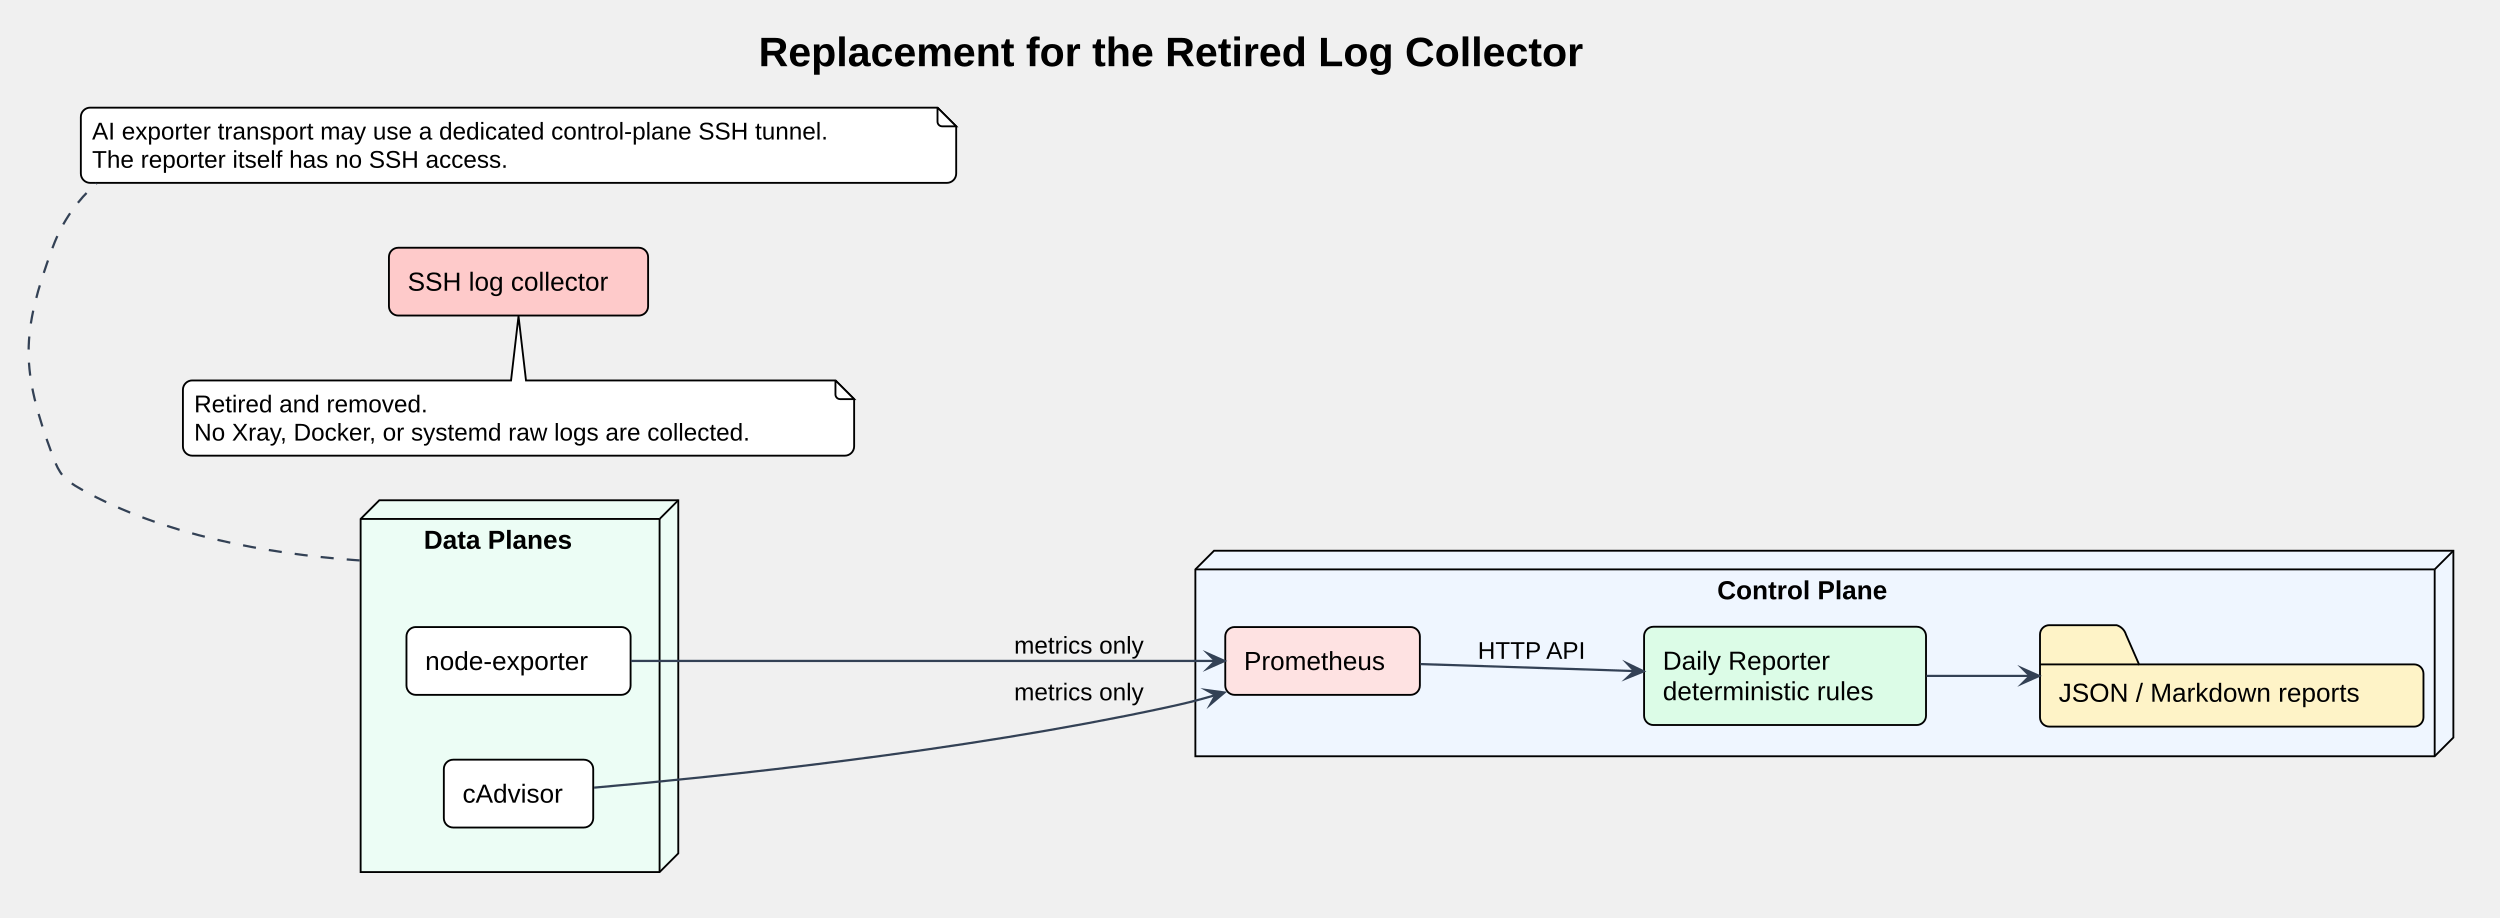
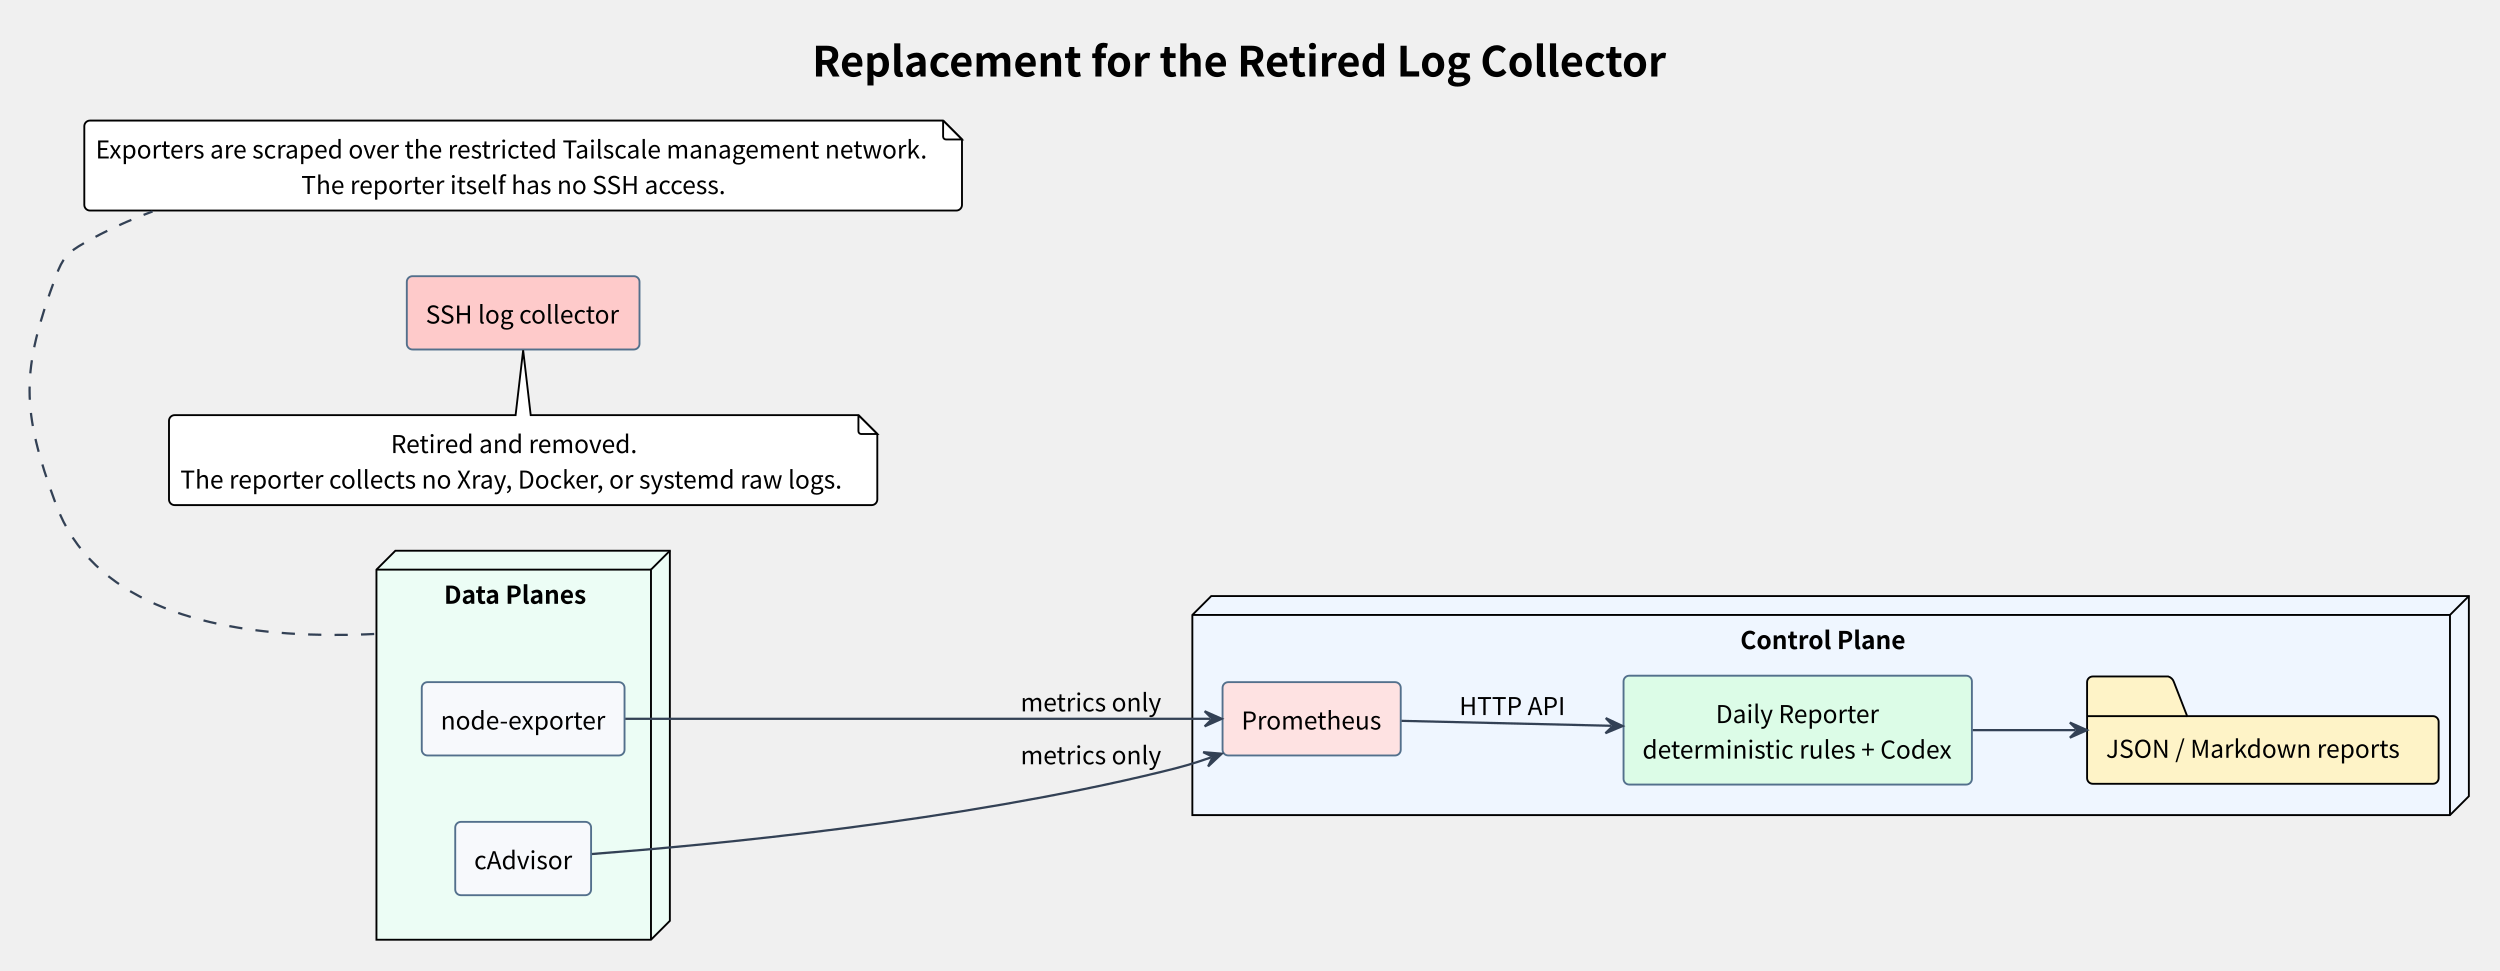
- <svg xmlns="http://www.w3.org/2000/svg" contentStyleType="text/css" data-diagram-type="DESCRIPTION" height="491px" preserveAspectRatio="none" style="width:1338px;height:491px;background:#FFFFFF;" version="1.1" viewBox="0 0 1338 491" width="1338px" zoomAndPan="magnify">
+ <svg xmlns="http://www.w3.org/2000/svg" contentStyleType="text/css" data-diagram-type="DESCRIPTION" height="514px" preserveAspectRatio="none" style="width:1324px;height:514px;background:#FFFFFF;" version="1.1" viewBox="0 0 1324 514" width="1324px" zoomAndPan="magnify">
  <defs />
  <g>
-     <g class="title" data-source-line="11">
-       <text fill="#000000" font-family="Arial" font-size="22" font-weight="700" lengthAdjust="spacing" textLength="524.015" x="406.013" y="35.421">Replacement for the Retired Log Collector</text>
+     <g class="title" data-source-line="4">
+       <text fill="#000000" font-family="Noto Sans CJK SC" font-size="22" font-weight="bold" lengthAdjust="spacing" textLength="455.226" x="430.142" y="40.52">Replacement for the Retired Log Collector</text>
    </g>
-     <g class="cluster" data-qualified-name="nodes" data-source-line="13" id="ent0001">
-       <polygon fill="#ECFDF5" points="193.01,277.739,203.01,267.739,363.01,267.739,363.01,456.739,353.01,466.739,193.01,466.739,193.01,277.739" style="stroke:#000000;stroke-width:1;stroke-linejoin:miter;stroke-miterlimit:10;" />
-       <line style="stroke:#000000;stroke-width:1;" x1="353.01" x2="363.01" y1="277.739" y2="267.739" />
-       <line style="stroke:#000000;stroke-width:1;" x1="193.01" x2="353.01" y1="277.739" y2="277.739" />
-       <line style="stroke:#000000;stroke-width:1;" x1="353.01" x2="353.01" y1="277.739" y2="466.739" />
-       <text fill="#000000" font-family="Arial" font-size="14" font-weight="700" lengthAdjust="spacing" textLength="94.384" x="226.818" y="293.735">Data Planes</text>
+     <g class="cluster" data-entity="nodes" data-source-line="6" data-uid="ent0002" id="cluster_nodes">
+       <polygon fill="#ECFDF5" points="199.37,301.676,209.37,291.676,354.76,291.676,354.76,487.676,344.76,497.676,199.37,497.676,199.37,301.676" style="stroke:#000000;stroke-width:1;" />
+       <line style="stroke:#000000;stroke-width:1;" x1="344.76" x2="354.76" y1="301.676" y2="291.676" />
+       <line style="stroke:#000000;stroke-width:1;" x1="199.37" x2="344.76" y1="301.676" y2="301.676" />
+       <line style="stroke:#000000;stroke-width:1;" x1="344.76" x2="344.76" y1="301.676" y2="497.676" />
+       <text fill="#000000" font-family="Noto Sans CJK SC" font-size="13" font-weight="bold" lengthAdjust="spacing" textLength="75.842" x="235.144" y="319.756">Data Planes</text>
    </g>
-     <g class="cluster" data-qualified-name="control" data-source-line="18" id="ent0004">
-       <polygon fill="#EFF6FF" points="639.76,304.739,649.76,294.739,1313.04,294.739,1313.04,394.739,1303.04,404.739,639.76,404.739,639.76,304.739" style="stroke:#000000;stroke-width:1;stroke-linejoin:miter;stroke-miterlimit:10;" />
-       <line style="stroke:#000000;stroke-width:1;" x1="1303.04" x2="1313.04" y1="304.739" y2="294.739" />
-       <line style="stroke:#000000;stroke-width:1;" x1="639.76" x2="1303.04" y1="304.739" y2="304.739" />
-       <line style="stroke:#000000;stroke-width:1;" x1="1303.04" x2="1303.04" y1="304.739" y2="404.739" />
-       <text fill="#000000" font-family="Arial" font-size="14" font-weight="700" lengthAdjust="spacing" textLength="106.716" x="919.042" y="320.735">Control Plane</text>
+     <g class="cluster" data-entity="control" data-source-line="11" data-uid="ent0005" id="cluster_control">
+       <polygon fill="#EFF6FF" points="631.47,325.676,641.47,315.676,1307.51,315.676,1307.51,421.676,1297.51,431.676,631.47,431.676,631.47,325.676" style="stroke:#000000;stroke-width:1;" />
+       <line style="stroke:#000000;stroke-width:1;" x1="1297.51" x2="1307.51" y1="325.676" y2="315.676" />
+       <line style="stroke:#000000;stroke-width:1;" x1="631.47" x2="1297.51" y1="325.676" y2="325.676" />
+       <line style="stroke:#000000;stroke-width:1;" x1="1297.51" x2="1297.51" y1="325.676" y2="431.676" />
+       <text fill="#000000" font-family="Noto Sans CJK SC" font-size="13" font-weight="bold" lengthAdjust="spacing" textLength="87.659" x="921.66" y="343.756">Control Plane</text>
    </g>
-     <g class="entity" data-qualified-name="nodes.nodeExporter" data-source-line="14" id="ent0002">
-       <rect fill="#FFFFFF" height="36.297" rx="5" ry="5" style="stroke:#000000;stroke-width:1;" width="119.955" x="217.54" y="335.589" />
-       <text fill="#000000" font-family="Arial" font-size="14" lengthAdjust="spacing" textLength="99.955" x="227.54" y="358.584">node-exporter</text>
+     <g class="entity" data-entity="nodeExporter" data-source-line="7" data-uid="ent0003" id="entity_nodeExporter">
+       <rect fill="#F7F9FC" height="38.824" rx="3" ry="3" style="stroke:#53708C;stroke-width:1;" width="107.386" x="223.37" y="361.266" />
+       <text fill="#000000" font-family="Noto Sans CJK SC" font-size="13" lengthAdjust="spacing" textLength="87.386" x="233.37" y="386.346">node-exporter</text>
    </g>
-     <g class="entity" data-qualified-name="nodes.cadvisor" data-source-line="15" id="ent0003">
-       <rect fill="#FFFFFF" height="36.297" rx="5" ry="5" style="stroke:#000000;stroke-width:1;" width="79.951" x="237.54" y="406.589" />
-       <text fill="#000000" font-family="Arial" font-size="14" lengthAdjust="spacing" textLength="59.951" x="247.54" y="429.584">cAdvisor</text>
+     <g class="entity" data-entity="cadvisor" data-source-line="8" data-uid="ent0004" id="entity_cadvisor">
+       <rect fill="#F7F9FC" height="38.824" rx="3" ry="3" style="stroke:#53708C;stroke-width:1;" width="71.948" x="241.09" y="435.266" />
+       <text fill="#000000" font-family="Noto Sans CJK SC" font-size="13" lengthAdjust="spacing" textLength="51.948" x="251.09" y="460.346">cAdvisor</text>
    </g>
-     <g class="entity" data-qualified-name="control.prometheus" data-source-line="19" id="ent0005">
-       <rect fill="#FEE2E2" height="36.297" rx="5" ry="5" style="stroke:#000000;stroke-width:1;" width="104.157" x="655.76" y="335.589" />
-       <text fill="#000000" font-family="Arial" font-size="14" lengthAdjust="spacing" textLength="84.157" x="665.76" y="358.584">Prometheus</text>
+     <g class="entity" data-entity="prometheus" data-source-line="12" data-uid="ent0006" id="entity_prometheus">
+       <rect fill="#FEE2E2" height="38.824" rx="3" ry="3" style="stroke:#53708C;stroke-width:1;" width="94.36" x="647.47" y="361.266" />
+       <text fill="#000000" font-family="Noto Sans CJK SC" font-size="13" lengthAdjust="spacing" textLength="74.36" x="657.47" y="386.346">Prometheus</text>
    </g>
-     <g class="entity" data-qualified-name="control.reporter" data-source-line="20" id="ent0006">
-       <rect fill="#DCFCE7" height="52.594" rx="5" ry="5" style="stroke:#000000;stroke-width:1;" width="150.894" x="879.91" y="335.439" />
-       <text fill="#000000" font-family="Arial" font-size="14" lengthAdjust="spacing" textLength="101.281" x="889.91" y="358.435">Daily Reporter</text>
-       <text fill="#000000" font-family="Arial" font-size="14" lengthAdjust="spacing" textLength="130.894" x="889.91" y="374.731">deterministic rules</text>
+     <g class="entity" data-entity="reporter" data-source-line="13" data-uid="ent0007" id="entity_reporter">
+       <rect fill="#DCFCE7" height="57.648" rx="3" ry="3" style="stroke:#53708C;stroke-width:1;" width="184.489" x="859.83" y="357.856" />
+       <text fill="#000000" font-family="Noto Sans CJK SC" font-size="13" lengthAdjust="spacing" textLength="86.801" x="908.674" y="382.936">Daily Reporter</text>
+       <text fill="#000000" font-family="Noto Sans CJK SC" font-size="13" lengthAdjust="spacing" textLength="164.489" x="869.83" y="401.76">deterministic rules + Codex</text>
    </g>
-     <g class="entity" data-qualified-name="control.reports" data-source-line="21" id="ent0007">
-       <path d="M1096.81,334.589 L1132.81,334.589 A7.5,7.5 0 0 1 1137.81,339.589 L1144.81,355.589 L1292.042,355.589 A5,5 0 0 1 1297.042,360.589 L1297.042,383.886 A5,5 0 0 1 1292.042,388.886 L1096.81,388.886 A5,5 0 0 1 1091.81,383.886 L1091.81,339.589 A5,5 0 0 1 1096.81,334.589" fill="#FEF3C7" style="stroke:#000000;stroke-width:1;" />
-       <line style="stroke:#000000;stroke-width:1;" x1="1091.81" x2="1144.81" y1="355.589" y2="355.589" />
-       <text fill="#000000" font-family="Arial" font-size="14" lengthAdjust="spacing" textLength="175.232" x="1101.81" y="375.584">JSON / Markdown reports</text>
+     <g class="entity" data-entity="reports" data-source-line="14" data-uid="ent0008" id="entity_reports">
+       <path d="M1108.32,358.266 L1148.32,358.266 A4.5,4.5 0 0 1 1151.32,361.266 L1158.32,379.266 L1288.502,379.266 A3,3 0 0 1 1291.502,382.266 L1291.502,412.09 A3,3 0 0 1 1288.502,415.09 L1108.32,415.09 A3,3 0 0 1 1105.32,412.09 L1105.32,361.266 A3,3 0 0 1 1108.32,358.266" fill="#FEF3C7" style="stroke:#000000;stroke-width:1;" />
+       <line style="stroke:#000000;stroke-width:1;" x1="1105.32" x2="1158.32" y1="379.266" y2="379.266" />
+       <text fill="#000000" font-family="Noto Sans CJK SC" font-size="13" lengthAdjust="spacing" textLength="156.182" x="1115.32" y="401.346">JSON / Markdown reports</text>
    </g>
-     <g class="entity" data-qualified-name="oldCollector" data-source-line="29" id="ent0012">
-       <rect fill="#FECACA" height="36.297" rx="5" ry="5" style="stroke:#000000;stroke-width:1;" width="138.706" x="208.16" y="132.589" />
-       <text fill="#000000" font-family="Arial" font-size="14" lengthAdjust="spacing" textLength="118.706" x="218.16" y="155.584">SSH log collector</text>
+     <g class="entity" data-entity="oldCollector" data-source-line="22" data-uid="ent0013" id="entity_oldCollector">
+       <rect fill="#FECACA" height="38.824" rx="3" ry="3" style="stroke:#53708C;stroke-width:1;" width="123.233" x="215.45" y="146.266" />
+       <text fill="#000000" font-family="Noto Sans CJK SC" font-size="13" lengthAdjust="spacing" textLength="103.233" x="225.45" y="171.346">SSH log collector</text>
    </g>
-     <g class="entity" data-qualified-name="GMN14" data-source-line="32" id="ent0015">
-       <path d="M97.9,208.609 L97.9,238.875 A5,5 0 0 0 102.9,243.875 L452.135,243.875 A5,5 0 0 0 457.135,238.875 L457.135,213.609 L447.135,203.609 L281.51,203.609 L277.51,169.189 L273.51,203.609 L102.9,203.609 A5,5 0 0 0 97.9,208.609" fill="#FFFFFF" style="stroke:#000000;stroke-width:1;" />
-       <path d="M447.135,203.609 L447.135,211.109 A2.5,2.5 0 0 0 449.635,213.609 L457.135,213.609 L447.135,203.609" fill="#FFFFFF" style="stroke:#000000;stroke-width:1;" />
-       <text fill="#000000" font-family="Arial" font-size="13" lengthAdjust="spacing" textLength="142.092" x="103.9" y="220.676">Retired and removed.</text>
-       <text fill="#000000" font-family="Arial" font-size="13" lengthAdjust="spacing" textLength="338.235" x="103.9" y="235.809">No Xray, Docker, or systemd raw logs are collected.</text>
+     <g class="entity" data-entity="GMN15" data-source-line="25" data-uid="ent0016" id="entity_GMN15">
+       <path d="M89.5,222.856 L89.5,264.504 A3,3 0 0 0 92.5,267.504 L461.62,267.504 A3,3 0 0 0 464.62,264.504 L464.62,229.856 L454.62,219.856 L281.06,219.856 L277.06,185.476 L273.06,219.856 L92.5,219.856 A3,3 0 0 0 89.5,222.856" fill="#FFFFFF" style="stroke:#000000;stroke-width:1;" />
+       <path d="M454.62,219.856 L454.62,228.356 A1.5,1.5 0 0 0 456.12,229.856 L464.62,229.856 L454.62,219.856" fill="#FFFFFF" style="stroke:#000000;stroke-width:1;" />
+       <text fill="#000000" font-family="Noto Sans CJK SC" font-size="13" lengthAdjust="spacing" textLength="131.183" x="206.969" y="239.936">Retired and removed.</text>
+       <text fill="#000000" font-family="Noto Sans CJK SC" font-size="13" lengthAdjust="spacing" textLength="354.12" x="95.5" y="258.76">The reporter collects no Xray, Docker, or systemd raw logs.</text>
    </g>
-     <g class="entity" data-qualified-name="GMN17" data-source-line="37" id="ent0018">
-       <path d="M43.27,62.609 L43.27,92.875 A5,5 0 0 0 48.27,97.875 L506.754,97.875 A5,5 0 0 0 511.754,92.875 L511.754,67.609 L501.754,57.609 L48.27,57.609 A5,5 0 0 0 43.27,62.609" fill="#FFFFFF" style="stroke:#000000;stroke-width:1;" />
-       <path d="M501.754,57.609 L501.754,65.109 A2.5,2.5 0 0 0 504.254,67.609 L511.754,67.609 L501.754,57.609" fill="#FFFFFF" style="stroke:#000000;stroke-width:1;" />
-       <text fill="#000000" font-family="Arial" font-size="13" lengthAdjust="spacing" textLength="447.484" x="49.27" y="74.676">AI exporter transport may use a dedicated control-plane SSH tunnel.</text>
-       <text fill="#000000" font-family="Arial" font-size="13" lengthAdjust="spacing" textLength="247.362" x="49.27" y="89.809">The reporter itself has no SSH access.</text>
+     <g class="entity" data-entity="GMN18" data-source-line="30" data-uid="ent0019" id="entity_GMN18">
+       <path d="M44.65,66.856 L44.65,108.504 A3,3 0 0 0 47.65,111.504 L506.47,111.504 A3,3 0 0 0 509.47,108.504 L509.47,73.856 L499.47,63.856 L47.65,63.856 A3,3 0 0 0 44.65,66.856" fill="#FFFFFF" style="stroke:#000000;stroke-width:1;" />
+       <path d="M499.47,63.856 L499.47,72.356 A1.5,1.5 0 0 0 500.97,73.856 L509.47,73.856 L499.47,63.856" fill="#FFFFFF" style="stroke:#000000;stroke-width:1;" />
+       <text fill="#000000" font-family="Noto Sans CJK SC" font-size="13" lengthAdjust="spacing" textLength="443.82" x="50.65" y="83.936">Exporters are scraped over the restricted Tailscale management network.</text>
+       <text fill="#000000" font-family="Noto Sans CJK SC" font-size="13" lengthAdjust="spacing" textLength="226.031" x="159.545" y="102.76">The reporter itself has no SSH access.</text>
    </g>
-     <g class="link" data-entity-1="ent0002" data-entity-2="ent0005" data-link-type="dependency" data-source-line="24" id="lnk8">
-       <path d="M337.62,353.739 C421.96,353.739 570.44,353.739 650.36,353.739" fill="none" id="nodeExporter-to-prometheus" style="stroke:#334155;stroke-width:1.2;" />
-       <polygon fill="#334155" points="655.36,353.739,646.36,349.739,650.36,353.739,646.36,357.739,655.36,353.739" style="stroke:#334155;stroke-width:1.2;stroke-linejoin:miter;stroke-miterlimit:10;" />
-       <text fill="#000000" font-family="Arial" font-size="13" lengthAdjust="spacing" textLength="80.266" x="542.76" y="349.806">metrics only</text>
+     <g class="link" data-entity-1="nodeExporter" data-entity-2="prometheus" data-source-line="17" data-uid="lnk9" id="link_nodeExporter_prometheus">
+       <path d="M331.12,380.676 C413.07,380.676 563.1,380.676 640.99,380.676" fill="none" id="nodeExporter-to-prometheus" style="stroke:#334155;stroke-width:1.2;" />
+       <polygon fill="#334155" points="646.99,380.676,637.99,376.676,641.99,380.676,637.99,384.676,646.99,380.676" style="stroke:#334155;stroke-width:1.2;" />
+       <text fill="#000000" font-family="Noto Sans CJK SC" font-size="13" lengthAdjust="spacing" textLength="74.659" x="540.47" y="376.756">metrics only</text>
    </g>
-     <g class="link" data-entity-1="ent0003" data-entity-2="ent0005" data-link-type="dependency" data-source-line="25" id="lnk9">
-       <path d="M317.96,421.549 C382.45,415.879 514.26,402.349 623.76,378.739 C634.06,376.519 640.148,375.033 650.518,372.023" fill="none" id="cadvisor-to-prometheus" style="stroke:#334155;stroke-width:1.2;" />
-       <polygon fill="#334155" points="655.32,370.629,645.562,369.297,650.518,372.023,647.792,376.98,655.32,370.629" style="stroke:#334155;stroke-width:1.2;stroke-linejoin:miter;stroke-miterlimit:10;" />
-       <text fill="#000000" font-family="Arial" font-size="13" lengthAdjust="spacing" textLength="80.266" x="542.76" y="374.806">metrics only</text>
+     <g class="link" data-entity-1="cadvisor" data-entity-2="prometheus" data-source-line="18" data-uid="lnk10" id="link_cadvisor_prometheus">
+       <path d="M313.49,452.286 C375.45,447.566 507.22,435.136 615.47,408.676 C625.84,406.146 631.073,404.706 641.343,401.136" fill="none" id="cadvisor-to-prometheus" style="stroke:#334155;stroke-width:1.2;" />
+       <polygon fill="#334155" points="647.01,399.166,637.196,398.343,642.287,400.808,639.822,405.899,647.01,399.166" style="stroke:#334155;stroke-width:1.2;" />
+       <text fill="#000000" font-family="Noto Sans CJK SC" font-size="13" lengthAdjust="spacing" textLength="74.659" x="540.47" y="404.756">metrics only</text>
    </g>
-     <g class="link" data-entity-1="ent0005" data-entity-2="ent0006" data-link-type="dependency" data-source-line="26" id="lnk10">
-       <path d="M760.31,355.419 C794.9,356.539 836.053,357.886 874.663,359.146" fill="none" id="prometheus-to-reporter" style="stroke:#334155;stroke-width:1.2;" />
-       <polygon fill="#334155" points="879.66,359.309,870.795,355.018,874.663,359.146,870.534,363.014,879.66,359.309" style="stroke:#334155;stroke-width:1.2;stroke-linejoin:miter;stroke-miterlimit:10;" />
-       <text fill="#000000" font-family="Arial" font-size="13" lengthAdjust="spacing" textLength="58.195" x="790.91" y="352.626">HTTP API</text>
+     <g class="link" data-entity-1="prometheus" data-entity-2="reporter" data-source-line="19" data-uid="lnk11" id="link_prometheus_reporter">
+       <path d="M742.21,381.766 C774.87,382.536 813.632,383.446 853.332,384.376" fill="none" id="prometheus-to-reporter" style="stroke:#334155;stroke-width:1.2;" />
+       <polygon fill="#334155" points="859.33,384.516,850.426,380.306,854.331,384.399,850.239,388.304,859.33,384.516" style="stroke:#334155;stroke-width:1.2;" />
+       <text fill="#000000" font-family="Noto Sans CJK SC" font-size="13" lengthAdjust="spacing" textLength="56.121" x="772.83" y="378.696">HTTP API</text>
    </g>
-     <g class="link" data-entity-1="ent0006" data-entity-2="ent0007" data-link-type="dependency" data-source-line="27" id="lnk11">
-       <path d="M1031.04,361.739 C1050.18,361.739 1066.09,361.739 1086.35,361.739" fill="none" id="reporter-to-reports" style="stroke:#334155;stroke-width:1.2;" />
-       <polygon fill="#334155" points="1091.35,361.739,1082.35,357.739,1086.35,361.739,1082.35,365.739,1091.35,361.739" style="stroke:#334155;stroke-width:1.2;stroke-linejoin:miter;stroke-miterlimit:10;" />
+     <g class="link" data-entity-1="reporter" data-entity-2="reports" data-source-line="20" data-uid="lnk12" id="link_reporter_reports">
+       <path d="M1044.76,386.676 C1064.53,386.676 1079.43,386.676 1099.22,386.676" fill="none" id="reporter-to-reports" style="stroke:#334155;stroke-width:1.2;" />
+       <polygon fill="#334155" points="1105.22,386.676,1096.22,382.676,1100.22,386.676,1096.22,390.676,1105.22,386.676" style="stroke:#334155;stroke-width:1.2;" />
    </g>
-     <g class="link" data-entity-1="ent0001" data-entity-2="ent0018" data-link-type="association" data-source-line="37" id="lnk19">
-       <path d="M192.539,299.941 C192.183,299.917 191.827,299.892 191.469,299.867 C190.754,299.816 190.037,299.764 189.317,299.711 C143.262,296.284 87.46,286.544 43.27,261.739 C34.34,256.729 31.83,253.849 28.27,244.239 C11,197.549 11,178.929 28.27,132.239 C33.42,118.319 41.49,107.119 51.63,98.149" fill="none" id="nodes-GMN17" style="stroke:#334155;stroke-width:1.2;stroke-dasharray:7,7;" />
+     <g class="link" data-entity-1="nodes" data-entity-2="GMN18" data-source-line="30" data-uid="lnk20" id="link_nodes_GMN18">
+       <path d="M198.172,335.764 C196.548,335.843 194.911,335.913 193.264,335.975 C189.97,336.098 186.631,336.187 183.259,336.235 C176.515,336.332 169.637,336.267 162.709,335.997 C107.282,333.836 48.64,318.506 29.65,267.176 C11,216.736 11,196.616 29.65,146.176 C33.21,136.566 35.76,133.756 44.65,128.676 C56.04,122.176 68.21,116.666 80.8,111.996" fill="none" id="nodes-GMN18" style="stroke:#334155;stroke-width:1.2;stroke-dasharray:7,7;" />
    </g>
  </g>
</svg>
